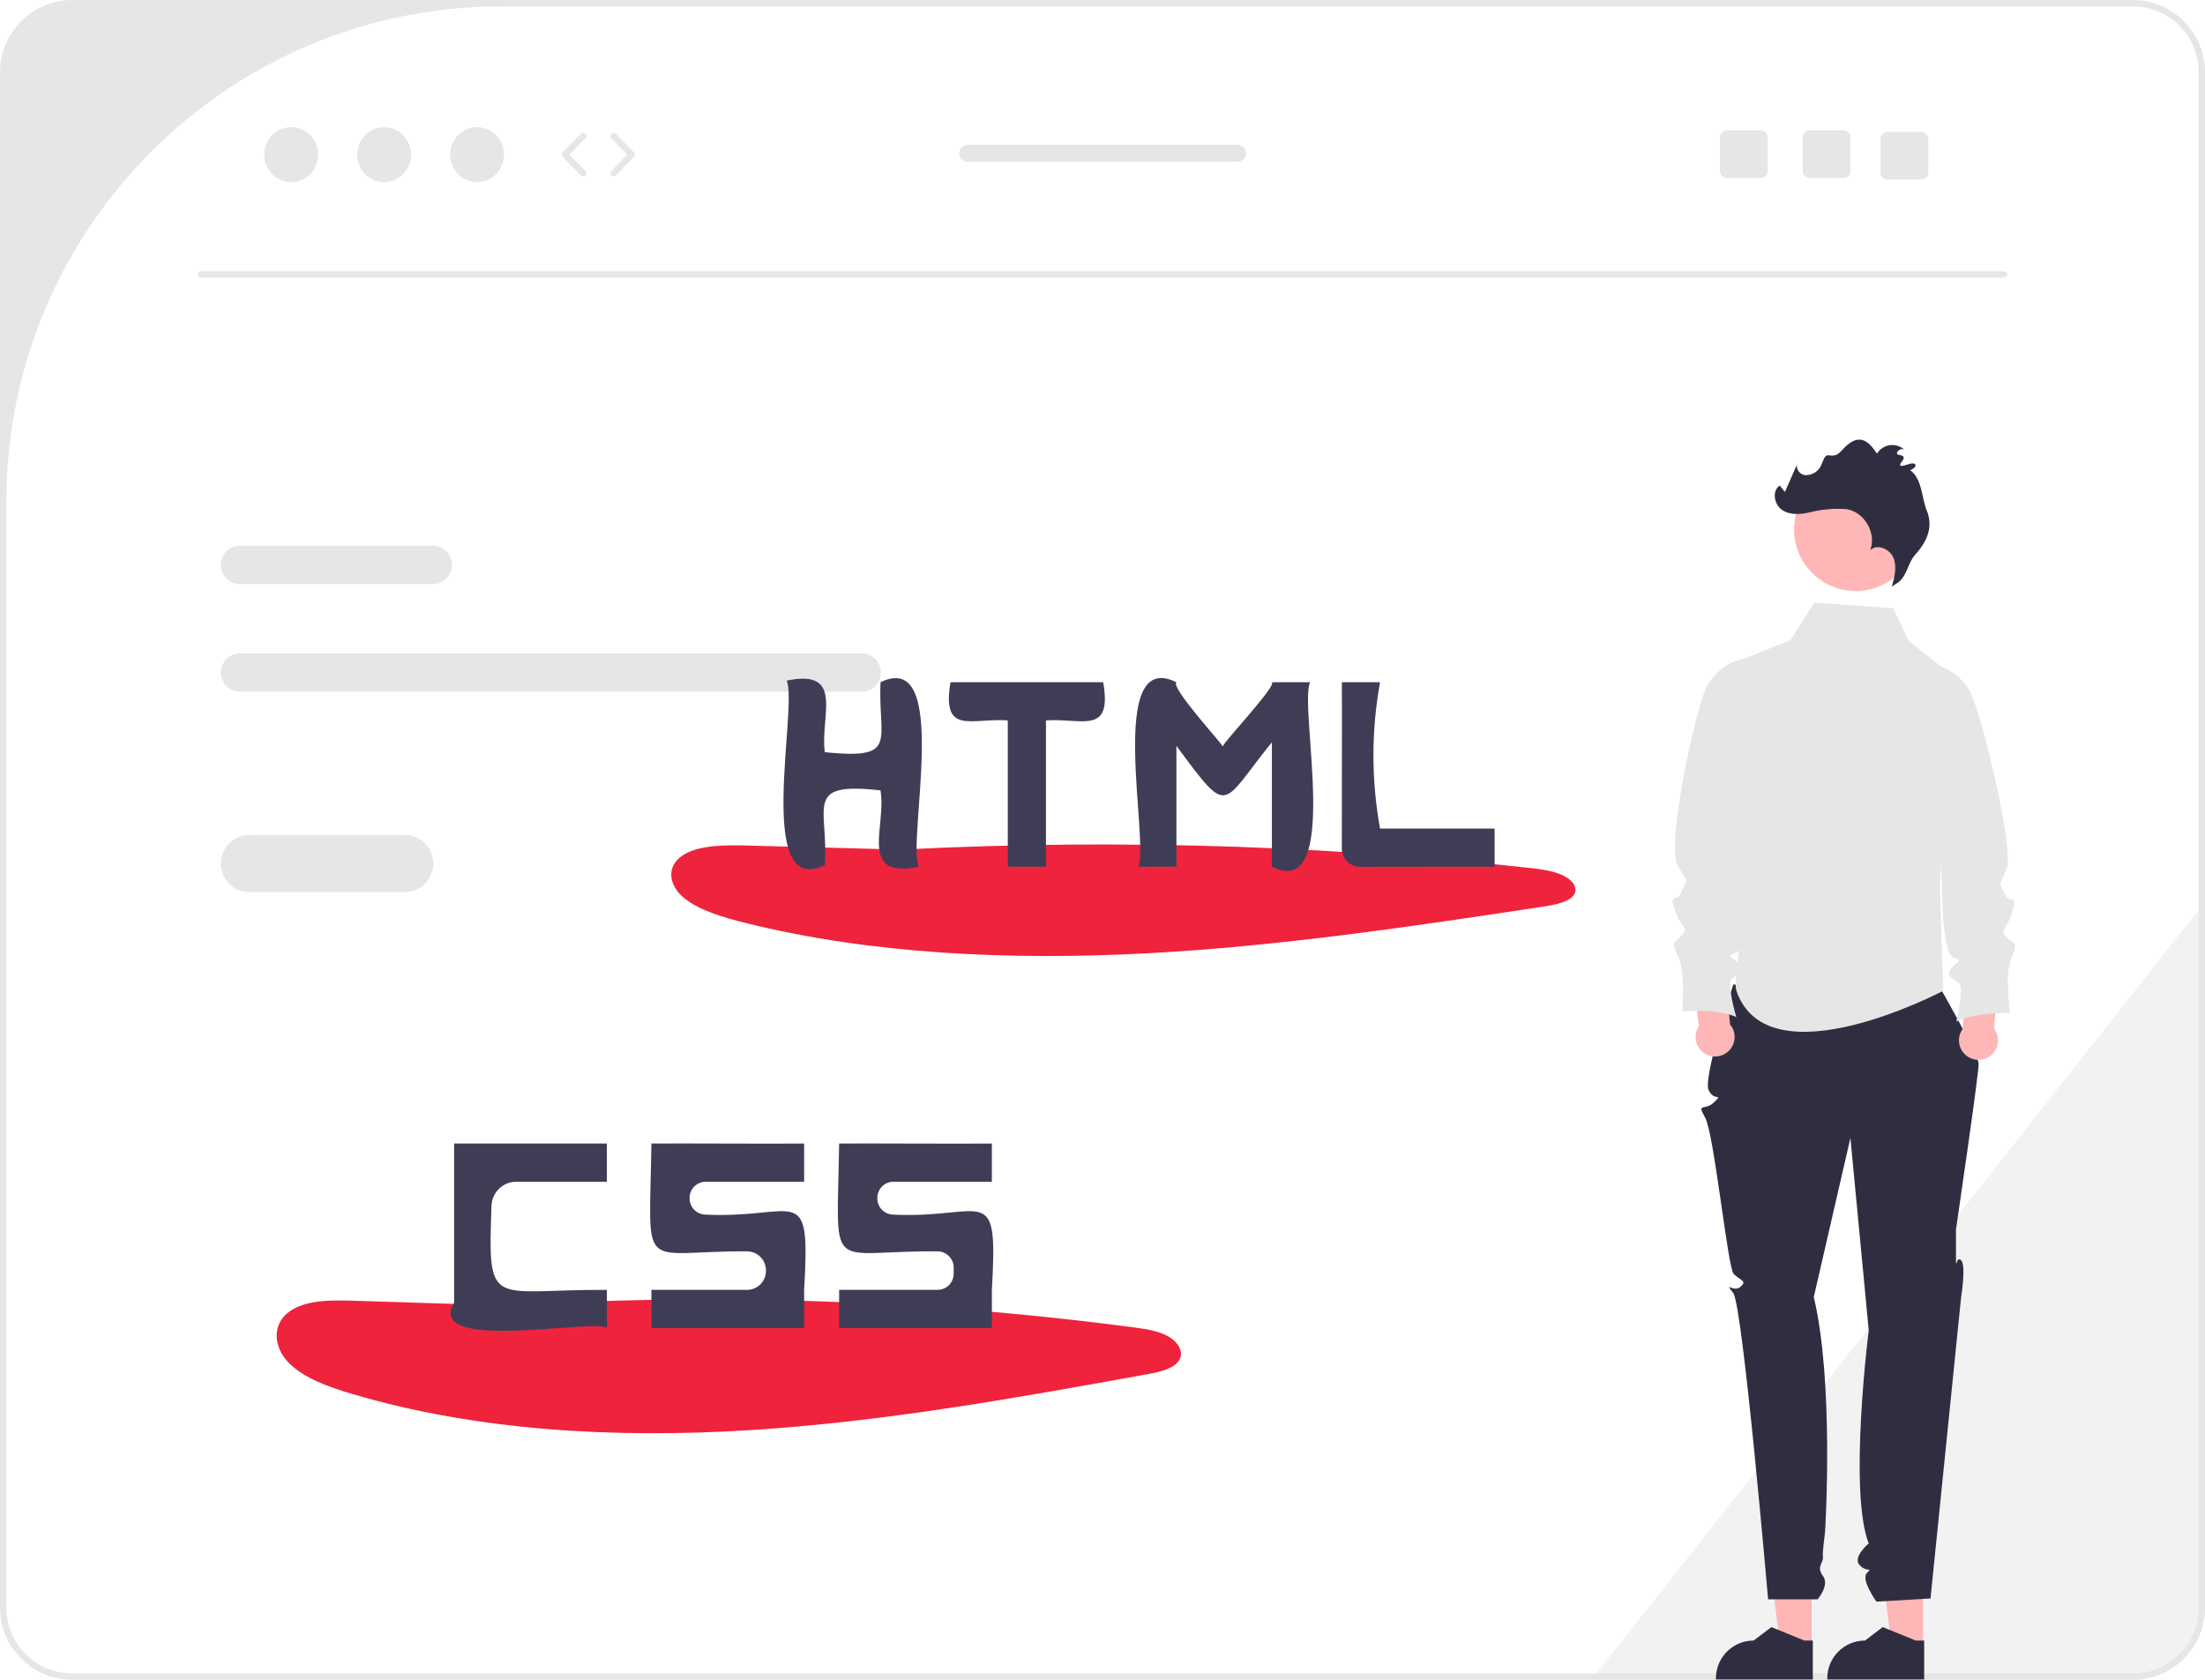
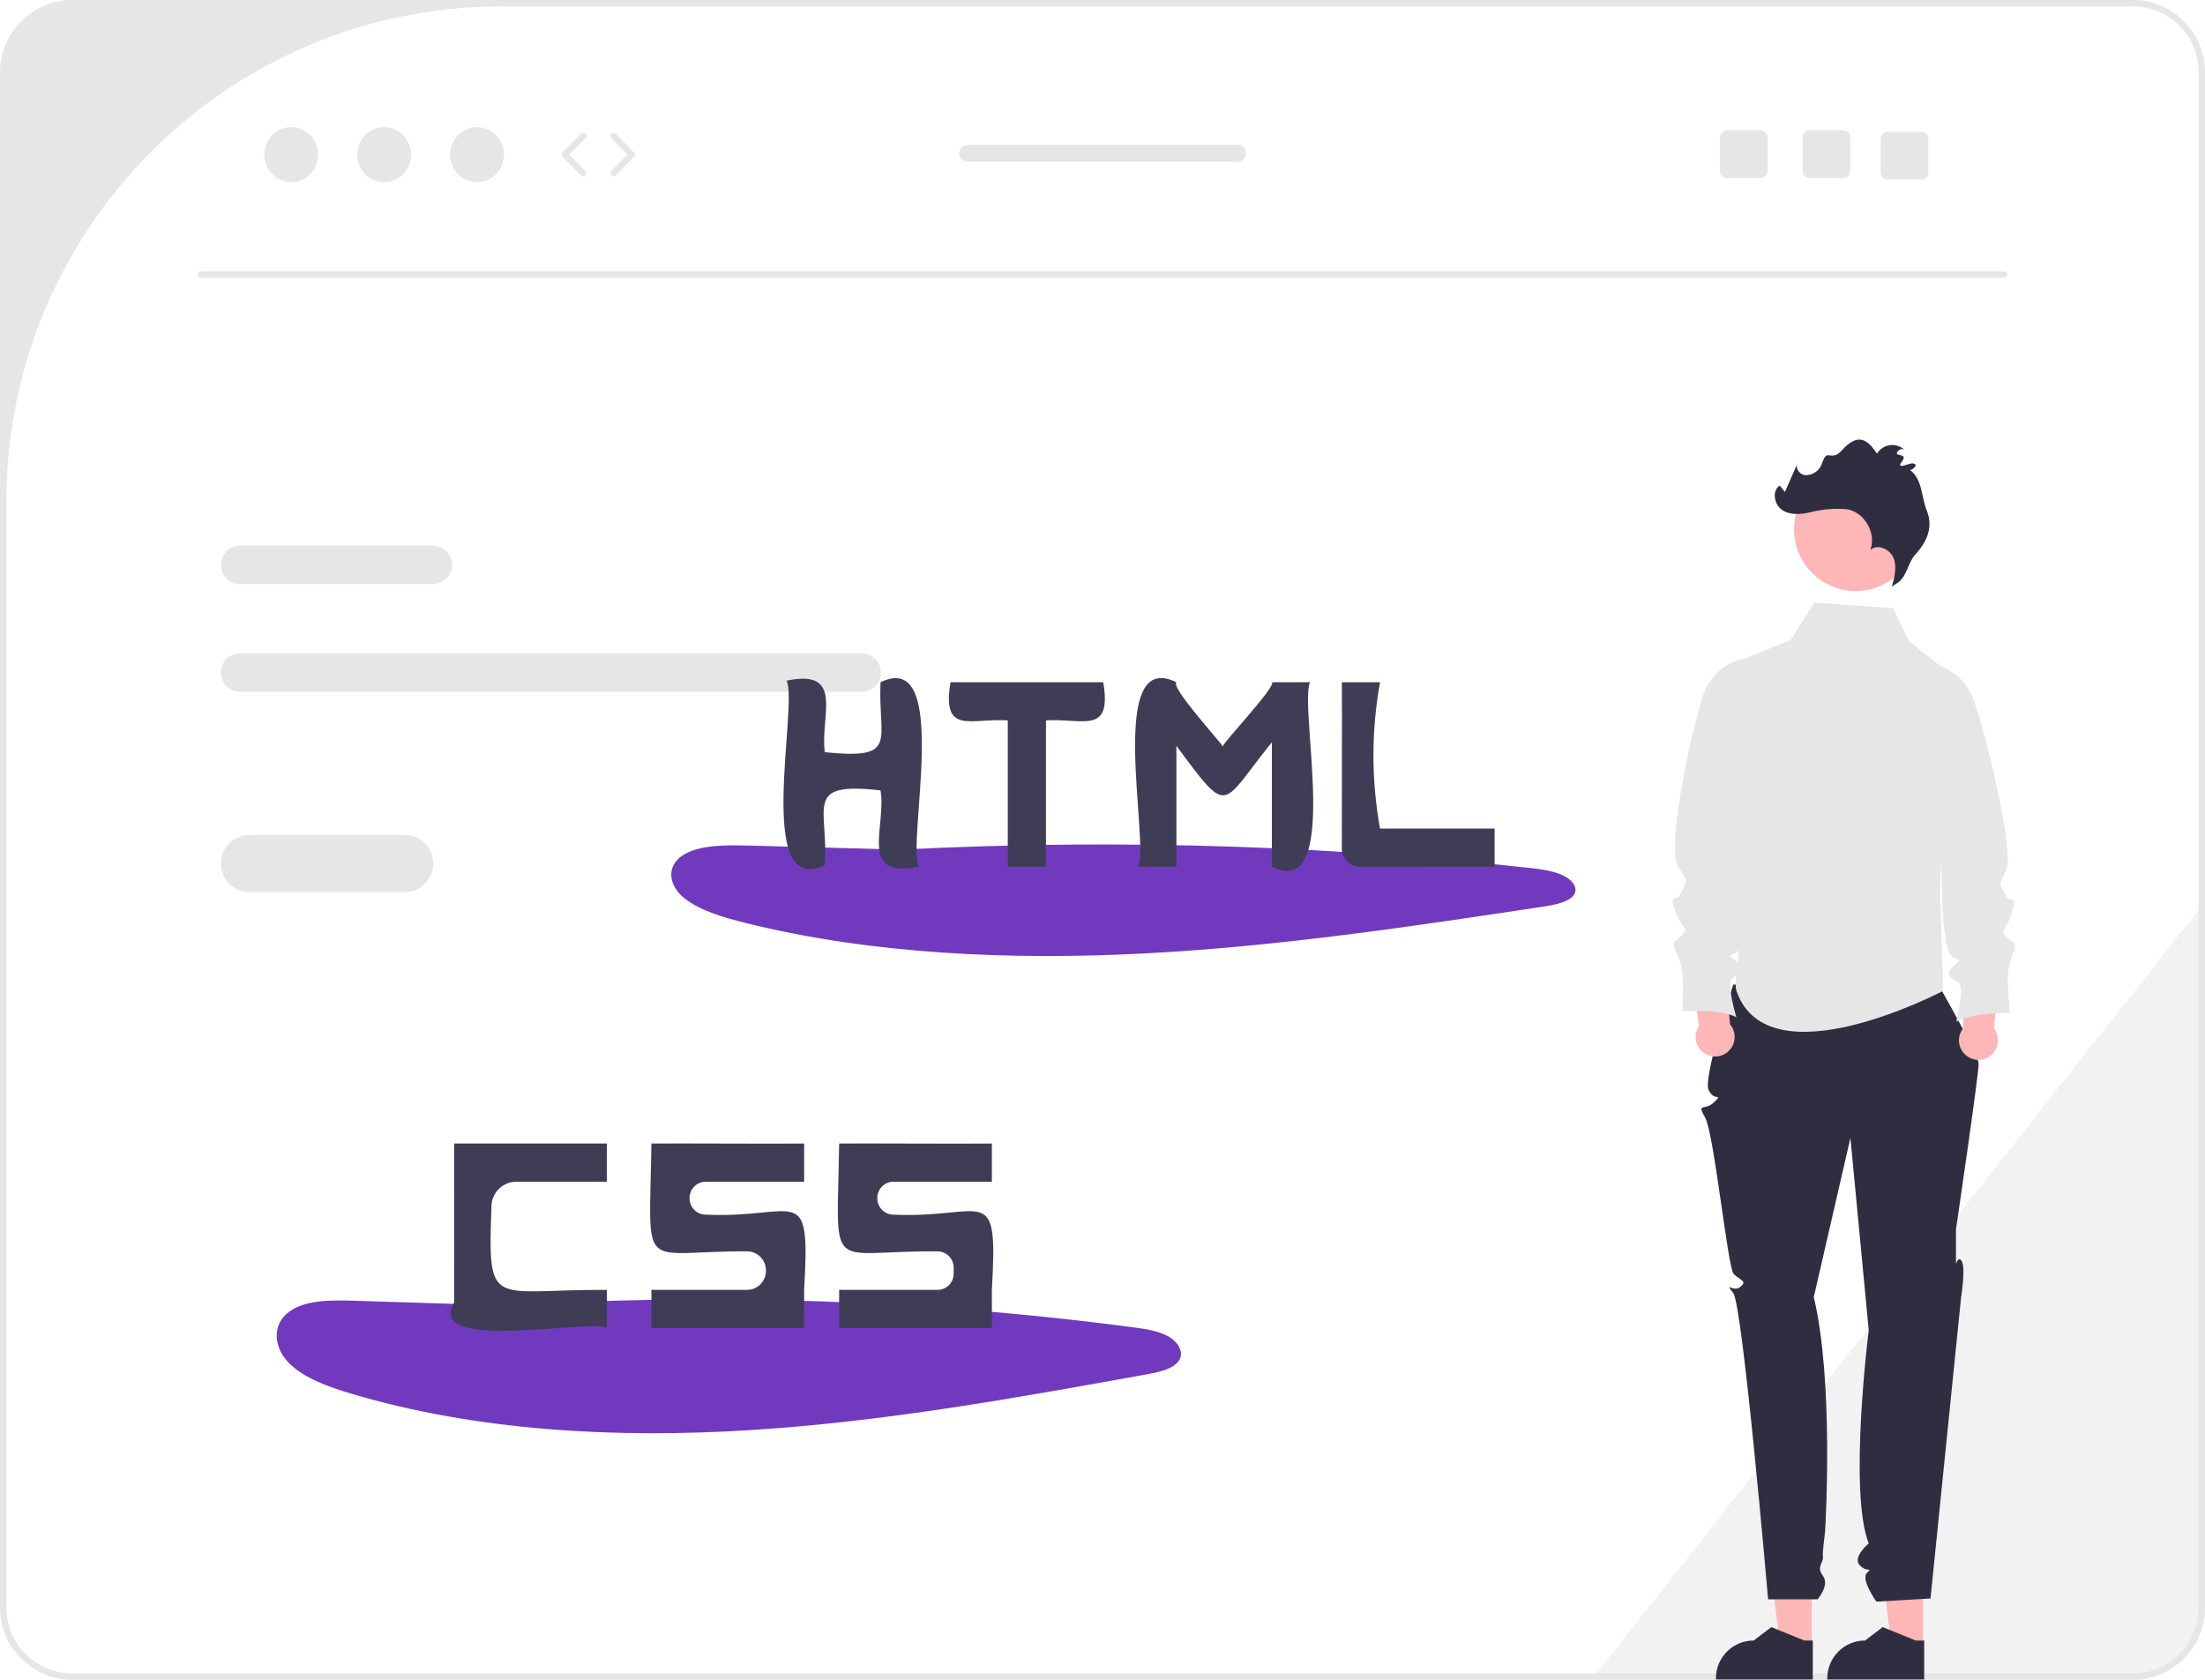
<svg xmlns="http://www.w3.org/2000/svg" data-name="Layer 1" width="693" height="528" viewBox="0 0 693 528">
  <path d="M946.5,469.5V691.31A22.717,22.717,0,0,1,923.81,714H753.67l1.58-2L944.5,472.04Z" transform="translate(-253.5 -186)" fill="#f2f2f2" />
  <path d="M524.312,391.368H328.943a6.036,6.036,0,0,0,0,12.072H524.312a6.036,6.036,0,0,0,0-12.072Z" transform="translate(-253.5 -186)" fill="#e6e6e6" />
  <path d="M389.518,357.524H328.943a6.036,6.036,0,0,0,0,12.072h60.575a6.036,6.036,0,0,0,0-12.072Z" transform="translate(-253.5 -186)" fill="#e6e6e6" />
  <path d="M923.81,186H276.19a22.717,22.717,0,0,0-22.69,22.69V691.31A22.717,22.717,0,0,0,276.19,714H923.81a22.717,22.717,0,0,0,22.69-22.69V208.69A22.717,22.717,0,0,0,923.81,186ZM944.5,691.31A20.69,20.69,0,0,1,923.81,712H276.19a20.69,20.69,0,0,1-20.69-20.69V343.676A155.676,155.676,0,0,1,411.176,188H923.81a20.69,20.69,0,0,1,20.69,20.69Z" transform="translate(-253.5 -186)" fill="#e6e6e6" />
  <path d="M883.39,273.269H316.66a1,1,0,0,1,0-2H883.39a1,1,0,0,1,0,2Z" transform="translate(-253.5 -186)" fill="#e6e6e6" />
  <ellipse cx="91.515" cy="48.603" rx="8.457" ry="8.645" fill="#e6e6e6" />
  <ellipse cx="120.729" cy="48.603" rx="8.457" ry="8.645" fill="#e6e6e6" />
  <ellipse cx="149.942" cy="48.603" rx="8.457" ry="8.645" fill="#e6e6e6" />
  <path d="M436.754,241.436a.997.997,0,0,1-.715-.301l-5.706-5.833a1.0 1,0,0,1,0-1.398l5.706-5.833a1,1,0,1,1,1.43,1.398l-5.022,5.133,5.022,5.134a1,1,0,0,1-.715,1.699Z" transform="translate(-253.5 -186)" fill="#e6e6e6" />
  <path d="M446.342,241.436a1,1,0,0,1-.715-1.699l5.021-5.134-5.021-5.133a1,1,0,0,1,1.43-1.398l5.706,5.833a1.0 1,0,0,1,0,1.398l-5.706,5.833A.997.997,0,0,1,446.342,241.436Z" transform="translate(-253.5 -186)" fill="#e6e6e6" />
  <path d="M832.852,226.959h-10.61a2.189,2.189,0,0,0-2.19,2.19v10.62a2.189,2.189,0,0,0,2.19,2.19h10.61a2.198,2.198,0,0,0,2.2-2.19v-10.62A2.198,2.198,0,0,0,832.852,226.959Z" transform="translate(-253.5 -186)" fill="#e6e6e6" />
  <path d="M806.852,226.959h-10.61a2.189,2.189,0,0,0-2.19,2.19v10.62a2.189,2.189,0,0,0,2.19,2.19h10.61a2.198,2.198,0,0,0,2.2-2.19v-10.62A2.198,2.198,0,0,0,806.852,226.959Z" transform="translate(-253.5 -186)" fill="#e6e6e6" />
  <path d="M857.352,227.459h-10.61a2.189,2.189,0,0,0-2.19,2.19v10.62a2.189,2.189,0,0,0,2.19,2.19h10.61a2.198,2.198,0,0,0,2.2-2.19v-10.62A2.198,2.198,0,0,0,857.352,227.459Z" transform="translate(-253.5 -186)" fill="#e6e6e6" />
  <path d="M642.43,231.499h-84.81a2.67,2.67,0,1,0,0,5.34h84.81a2.67,2.67,0,0,0,0-5.34Z" transform="translate(-253.5 -186)" fill="#e6e6e6" />
-   <path d="M415.107,596.446l-50.717-1.603c-7.034-.222-14.944-.211-19.962,3.424-5.694,4.126-4.832,11.435-.104,16.176s12.277,7.45,19.686,9.652c39.364,11.7,82.929,14.075,125.229,11.428s83.73-10.131,124.955-17.59c3.91-.707,8.341-1.725,9.936-4.446,1.542-2.632-.476-5.807-3.611-7.508s-7.109-2.275-10.943-2.781a1027.708,1027.708,0,0,0-209.501-5.976" transform="translate(-253.5 -186)" fill="#ef233c" />
+   <path d="M415.107,596.446l-50.717-1.603c-7.034-.222-14.944-.211-19.962,3.424-5.694,4.126-4.832,11.435-.104,16.176s12.277,7.45,19.686,9.652c39.364,11.7,82.929,14.075,125.229,11.428s83.73-10.131,124.955-17.59c3.91-.707,8.341-1.725,9.936-4.446,1.542-2.632-.476-5.807-3.611-7.508s-7.109-2.275-10.943-2.781a1027.708,1027.708,0,0,0-209.501-5.976" transform="translate(-253.5 -186)" fill="#713ABE" />
  <path d="M506.23,557.44v-12c-8.708.123-39.87-.089-48,0-.605,41.941-4.313,33.725,30.048,33.888a5.975,5.975,0,0,1,5.952,5.967l0,.18a5.965,5.965,0,0,1-5.965,5.965H458.23v12h48c.067-.04-.049-11.587 0-12,2.03-34.765-1.986-22.261-31.166-23.656a5.095,5.095,0,0,1-4.835-5.095l0-.15a5.1,5.1,0,0,1,5.1-5.1Z" transform="translate(-253.5 -186)" fill="#3f3d56" />
  <path d="M565.23,557.44v-12c-8.708.123-39.87-.089-48,0-.61,42.305-4.378,33.579,30.952,33.895a5.1,5.1,0,0,1,5.048,5.1c-0.0.63-0,1.275-0,1.907a5.099,5.099,0,0,1-5.1,5.098H517.23v12h48c.067-.04-.049-11.587 0-12,2.03-34.765-1.986-22.261-31.166-23.656a5.095,5.095,0,0,1-4.835-5.095l0-.15a5.1,5.1,0,0,1,5.1-5.1Z" transform="translate(-253.5 -186)" fill="#3f3d56" />
  <path d="M444.23,557.44v-12h-48c-.034,10.703.025,39.032-0,50-9.409,15.929,44.042,4.901,48.003,8.004C444.23,603.44,444.23,591.44,444.23,591.44c-36.521-.191-37.439,6.646-36.264-26.43a7.844,7.844,0,0,1,7.834-7.571C426.358,557.44,444.23,557.44,444.23,557.44Z" transform="translate(-253.5 -186)" fill="#3f3d56" />
-   <path d="M539.107,453.112l-50.717-1.336c-7.034-.185-14.944-.176-19.962,2.854-5.694,3.439-4.832,9.532-.104,13.484s12.277,6.21,19.686,8.046c39.364,9.753,82.929,11.733,125.229,9.526s83.73-8.445,124.955-14.663c3.91-.59,8.341-1.438,9.936-3.706,1.542-2.194-.476-4.84-3.611-6.258s-7.109-1.896-10.943-2.318a1231.445,1231.445,0,0,0-209.501-4.981" transform="translate(-253.5 -186)" fill="#ef233c" />
+   <path d="M539.107,453.112l-50.717-1.336c-7.034-.185-14.944-.176-19.962,2.854-5.694,3.439-4.832,9.532-.104,13.484s12.277,6.21,19.686,8.046c39.364,9.753,82.929,11.733,125.229,9.526s83.73-8.445,124.955-14.663c3.91-.59,8.341-1.438,9.936-3.706,1.542-2.194-.476-4.84-3.611-6.258s-7.109-1.896-10.943-2.318a1231.445,1231.445,0,0,0-209.501-4.981" transform="translate(-253.5 -186)" fill="#713ABE" />
  <path d="M530.23,400.44c-.817,18.526,5.992,24.358-17.501,21.998-1.587-11.052,6.462-26.39-11.999-22.496,3.698,8.018-10.303,68.844,11.996,57.995,1.252-18.275-7.002-26.29,17.504-23.494,1.965,11.297-7.207,27.921,11.999,23.996C538.531,450.417,552.532,389.596,530.23,400.44Z" transform="translate(-253.5 -186)" fill="#3f3d56" />
  <path d="M653.23,400.44c1.647,1.017-15.09,18.724-15.452,20.175-.502-1.238-16.477-18.562-14.548-20.174-22.23-10.985-8.375,50.195-12.004,58.002.004-.003,12.004-.003,12.004-.003V420.442c16.867,22.75,13.735,18.922,30-1.117L653.23,458.44c22.229,10.989,8.376-50.199,12.004-58.003C665.23,400.44,653.23,400.44,653.23,400.44Z" transform="translate(-253.5 -186)" fill="#3f3d56" />
  <path d="M600.23,400.44h-48c-2.82,16.822,6.505,11.18,18.002,12L570.23,458.44h12v-46C593.673,411.662,603.086,417.188,600.23,400.44Z" transform="translate(-253.5 -186)" fill="#3f3d56" />
  <path d="M687.23,446.44a128.279,128.279,0,0,1,0-46h-12c.069,7.603-.021,38.282-.014,52.312a5.71,5.71,0,0,0,5.706,5.713c12.09.016,35.17-.073,42.309-.024L723.23,446.44Z" transform="translate(-253.5 -186)" fill="#3f3d56" />
  <path d="M380.681,448.44H331.907a9,9,0,0,0,0,18h48.774a9,9,0,0,0,0-18Z" transform="translate(-253.5 -186)" fill="#e6e6e6" />
  <polygon points="569.392 517.568 559.491 517.567 554.781 479.377 569.394 479.378 569.392 517.568" fill="#ffb6b6" />
  <path d="M823.241,713.897l-30.447-.001v-.385a11.851,11.851,0,0,1,11.851-11.851h.001l5.562-4.219,10.377,4.22,2.658 0Z" transform="translate(-253.5 -186)" fill="#2f2e41" />
  <polygon points="604.392 517.568 594.491 517.567 589.781 479.377 604.394 479.378 604.392 517.568" fill="#ffb6b6" />
  <path d="M858.241,713.897l-30.447-.001v-.385a11.851,11.851,0,0,1,11.851-11.851h.001l5.562-4.219,10.377,4.22,2.658 0Z" transform="translate(-253.5 -186)" fill="#2f2e41" />
  <path d="M798.239,495.48s-9.526,29.258-7.768,33.109S795.23,529.44,792.23,532.44s-5.619-.189-2.809,4.906,7.066,47.034,8.938,49.064,4.446,2.085,2.159,4.057S795.23,588.44,798.23,592.44s10.961,96.276,10.961,96.276h15.551s3.873-4.465,1.681-7.37.192-4.025,0-5.965.537-6.123.672-8.031,2.764-47.378-3.551-73.643l11.514-50.012,5.757,60.446s-6.416,50.702,0,67.001c0,0-5.172,4.307-2.878,6.803S842.23,678.44,840.23,680.44s3,9,3,9l17-1,9.622-94.734s1.622-9.88,0-11.573S868.23,586.44,868.23,580.44v-8s7.251-49.205,7.125-52.102S863.23,496.44,863.23,496.44Z" transform="translate(-253.5 -186)" fill="#2f2e41" />
  <path d="M848.519,377.147l-24.823-1.707-7.428,11.712-17.889,7.273v57.695A55.6,55.6,0,0,1,801.23,469.44c-.068,11.495-3.023,25.035-2,28,10,29,65,0,65,0l-1-31,1.357-70.059-11.239-8.964Z" transform="translate(-253.5 -186)" fill="#e6e6e6" />
  <path d="M797.233,508.005,795.521,489.763l-10.557-.476,2.496,19.221a6.133,6.133,0,1,0,9.773-.504Z" transform="translate(-253.5 -186)" fill="#ffb6b6" />
  <path d="M802.428,392.886l-.293.05a16.988,16.988,0,0,0-12.585,9.628c-3.023,6.538-12.84,49.517-8.537,55.998,3.338,5.027,2.527,4.046.958,7.838s-4.096-.254-2.025,5.764,4.347,5.159,2.424,7.485-3.894,1.869-2.025,5.764,1.566,5.209,1.919,6.675.046,11.782.046,11.782,11.276-.855,16.888,1.827c0,0-3.131-10.418-1.361-12.086s3.894-1.869,2.378-4.297-4.954-2.53-1.212-3.742,2.537-22.956,2.537-22.956C807.705,446.475,805.27,419.927,802.428,392.886Z" transform="translate(-253.5 -186)" fill="#e6e6e6" />
  <path d="M870.422,509.306l.789-18.304,10.519-1.008-1.523,19.323a6.133,6.133,0,1,1-9.786-.01Z" transform="translate(-253.5 -186)" fill="#ffb6b6" />
  <path d="M859.426,394.597l.295.035a16.988,16.988,0,0,1,13.054,8.981c3.349,6.377,13.945,49.569,11.351,55.496-2.419,5.528-2.319,4.168-.561,7.876s4.078-.461,2.313,5.654-4.081,5.372-2.044,7.597,3.984,1.671,2.313,5.654-1.301,5.281-1.58,6.764.548,11.769.548,11.769-11.305-.285-16.774,2.676c0,0,2.602-10.562.749-12.139s-3.984-1.671-2.592-4.172,4.821-2.777,1.022-3.799-3.692-22.798-3.692-22.798Z" transform="translate(-253.5 -186)" fill="#e6e6e6" />
  <circle cx="583.217" cy="166.41" r="19.362" fill="#ffb6b6" />
  <path d="M850.192,368.984c2.693-2.107,2.954-6.124,5.252-8.657,3.842-4.234,5.647-8.789,3.635-13.805-1.78-4.437-1.402-9.891-5.236-12.747,1.883-.682,2.326-2.097.665-2.123-1.12-.018-5.297,2.124-3.287-.544s-1.795-1.615-1.543-2.707,1.865-1.697,2.577-.831a5.64,5.64,0,0,0-8.846,1.012c-2.265-3.394-4.668-5.729-8.134-3.575-3.403,2.115-3.359,4.73-7.019,4.102-1.721-.295-1.883,2.955-3.059,4.246a5.247,5.247,0,0,1-4.609,1.966c-1.715-.324-3.027-2.462-2.066-3.919l-4.043,9.224-1.629-1.999c-2.589,1.687-1.739,6.09.867,7.751s5.993,1.306,8.994.57a35.276,35.276,0,0,1,11.052-.917c5.666.8,9.613,7.575,7.515,12.899,2.177-2.138,6.204-.364,7.332,2.471s.301,6.029-.535,8.964" transform="translate(-253.5 -186)" fill="#2f2e41" />
</svg>
